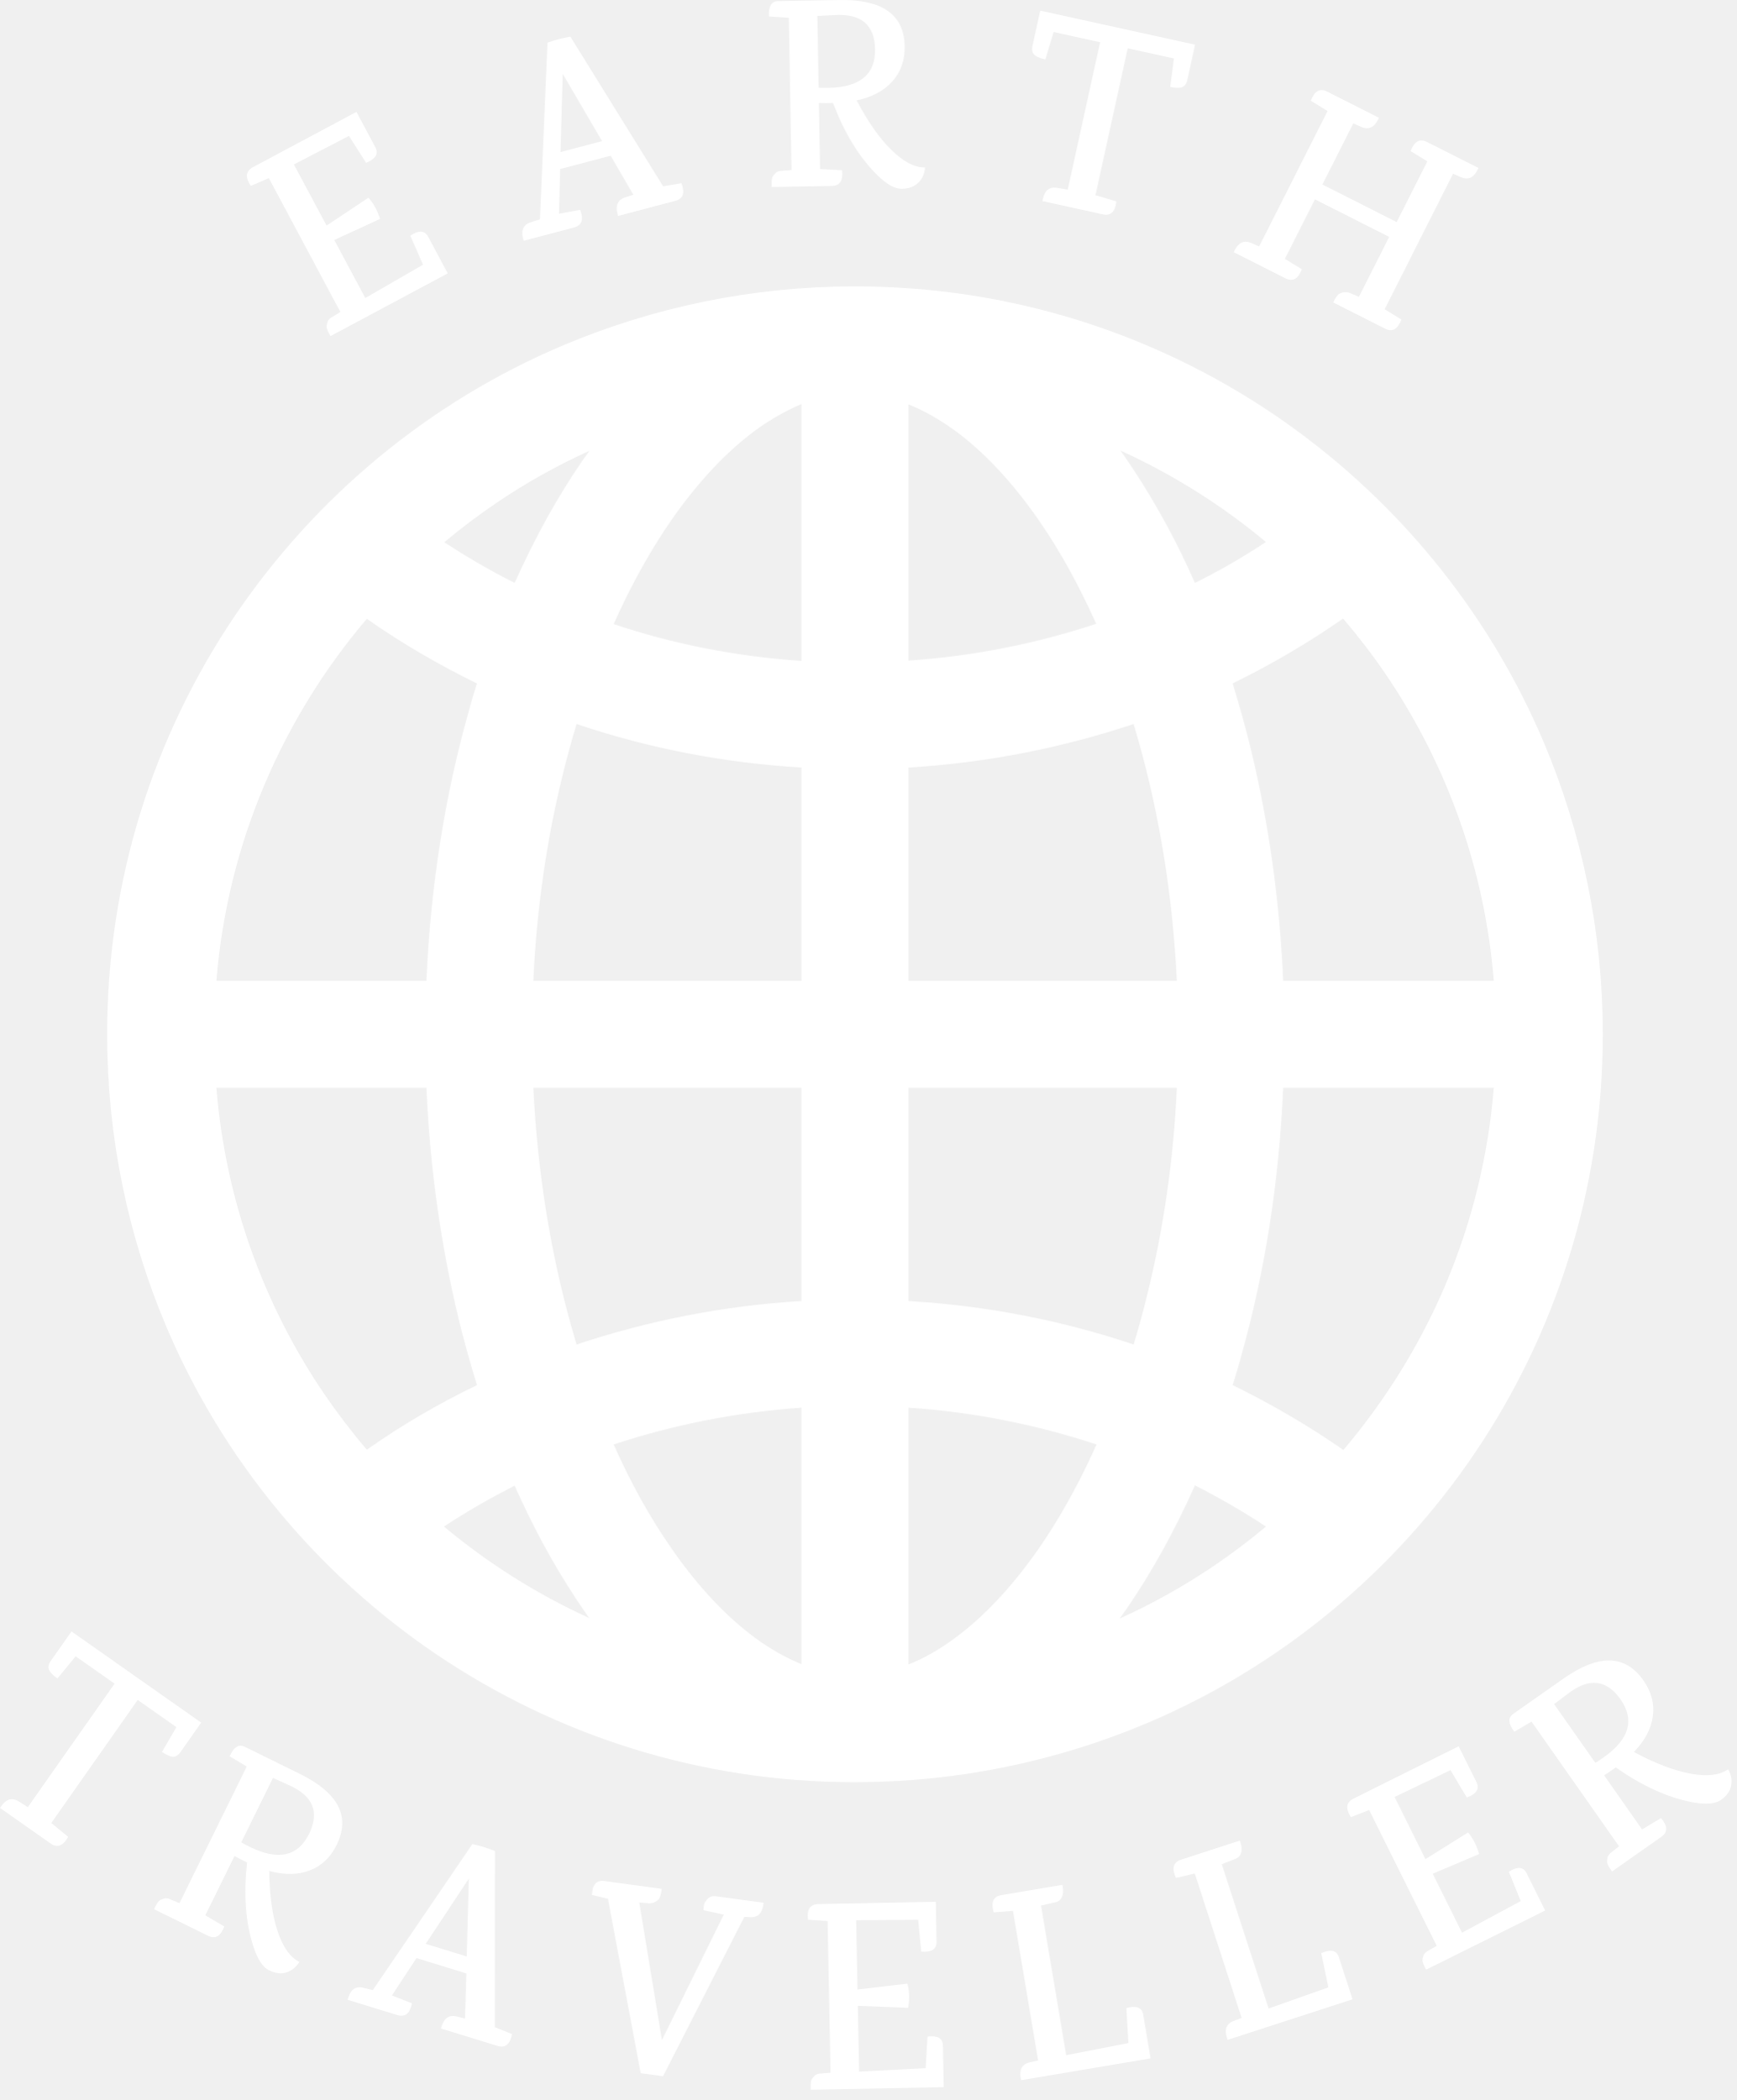
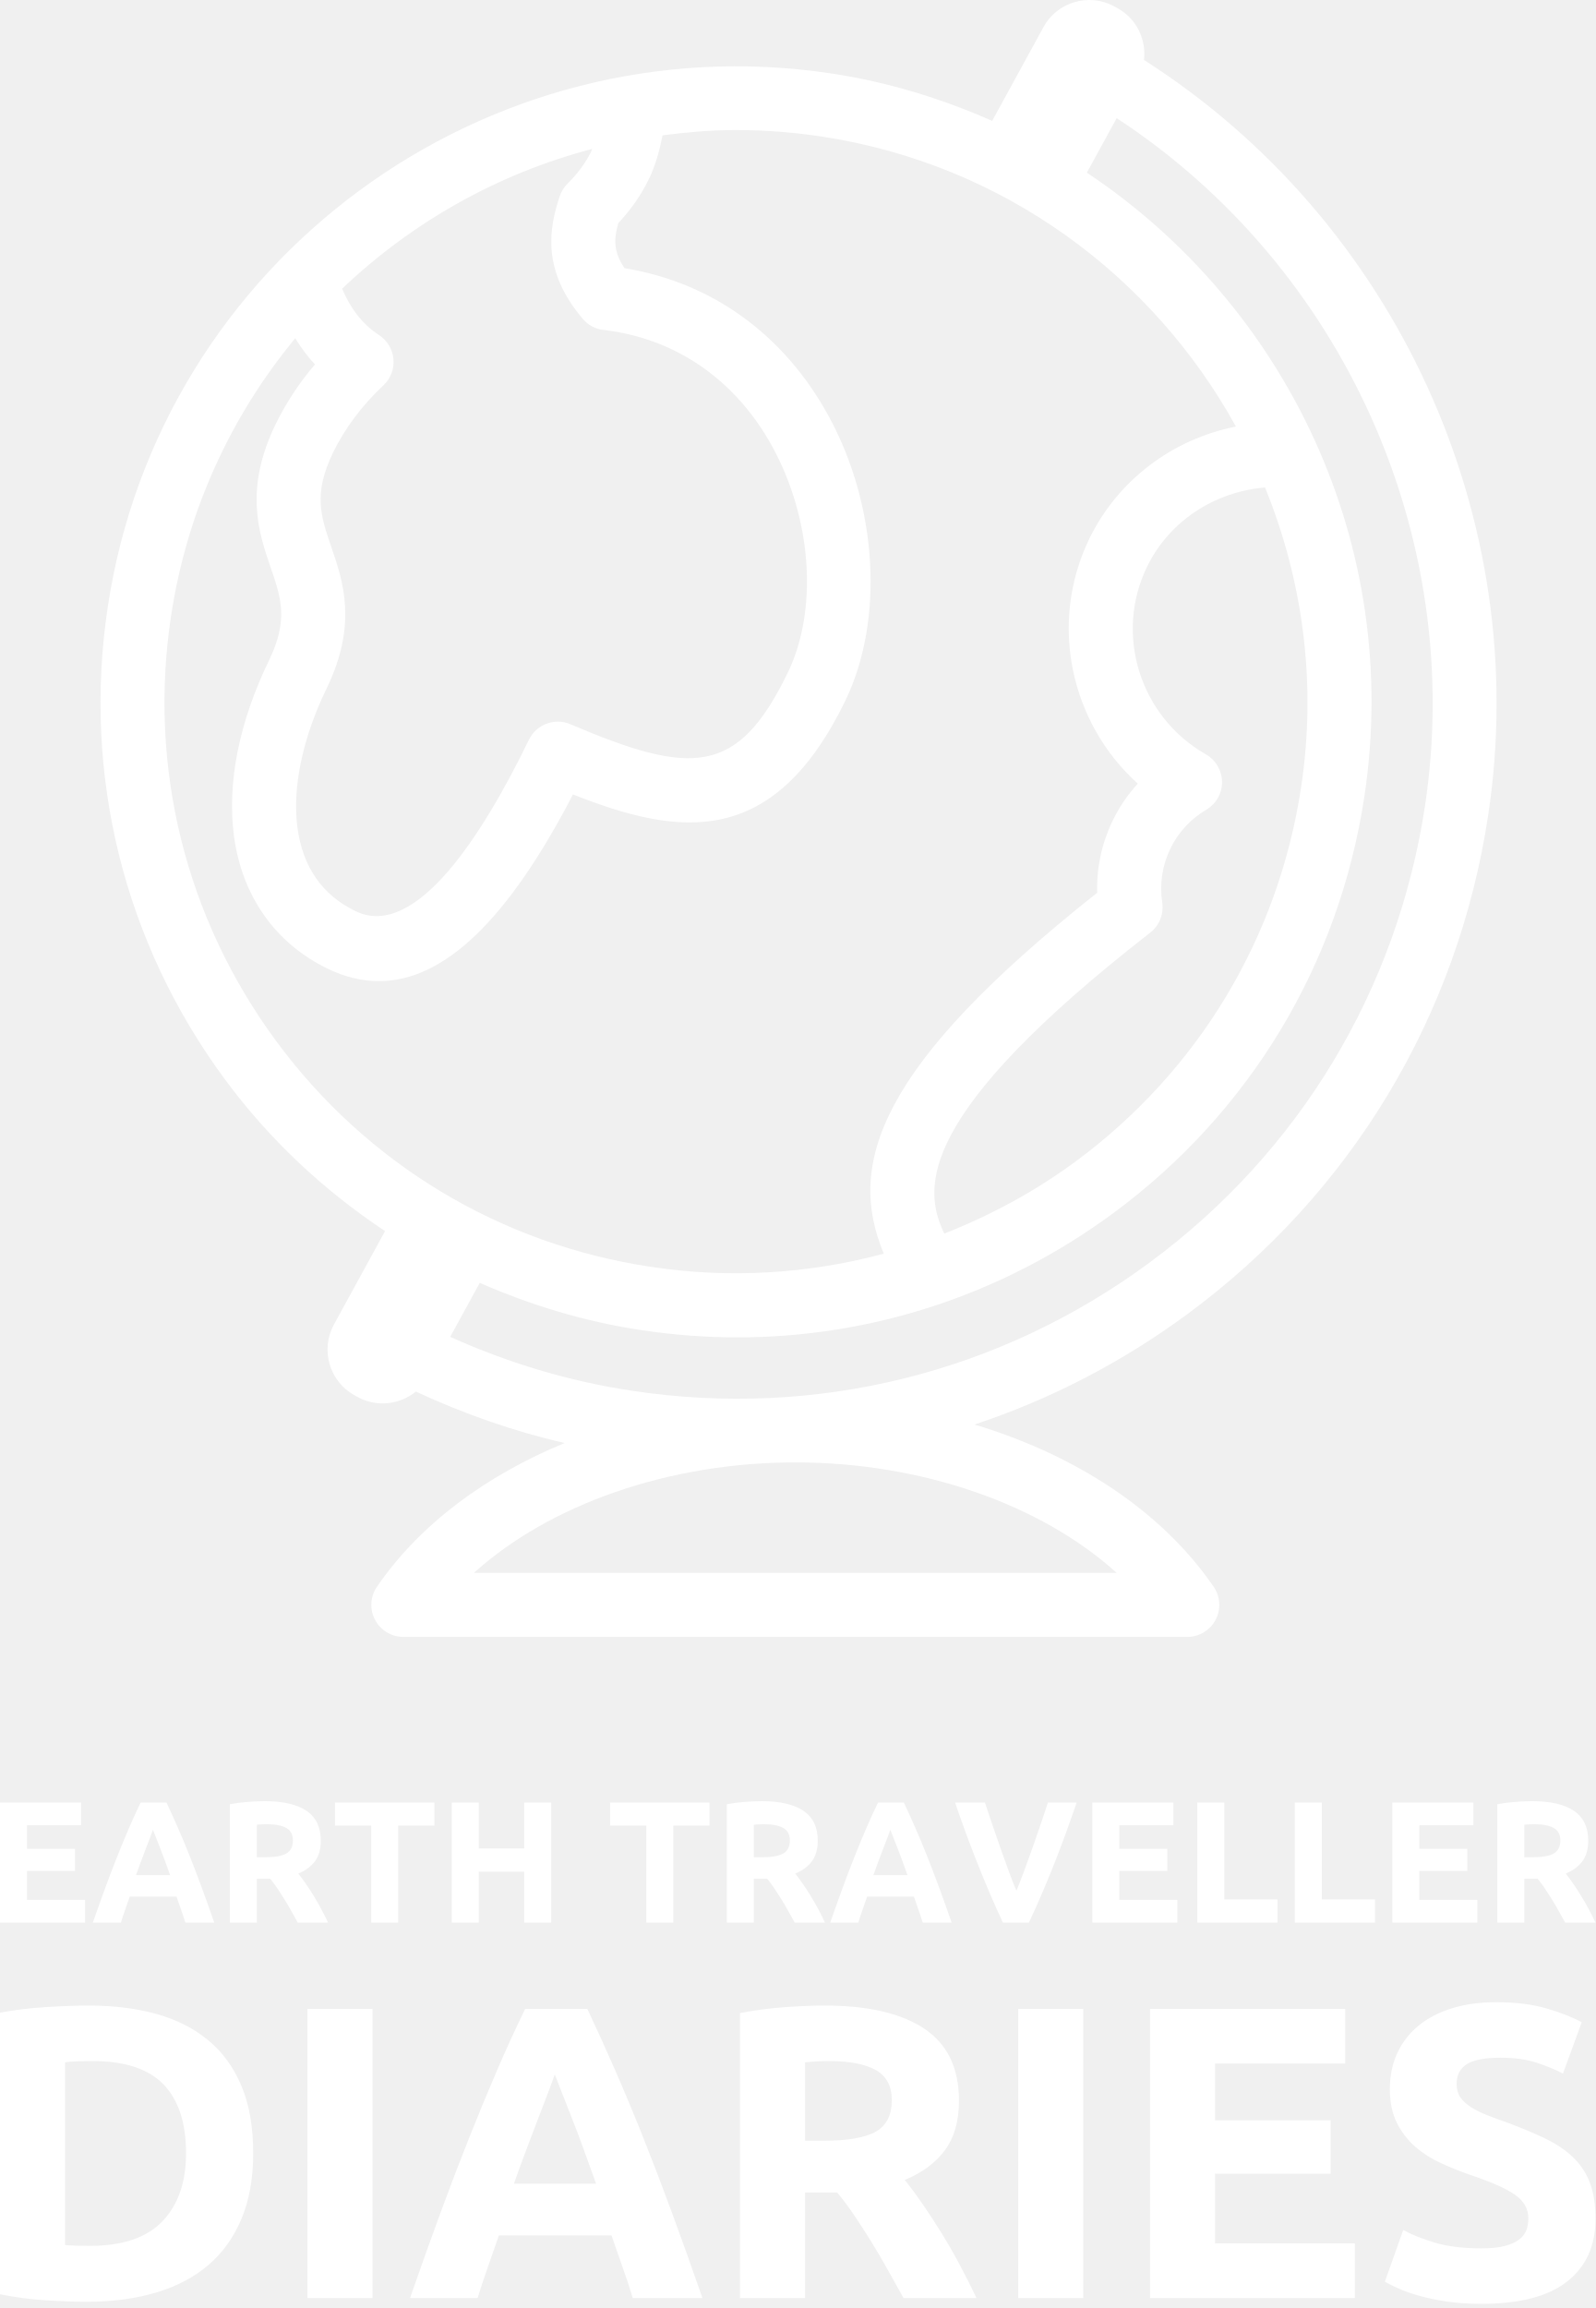
- <svg xmlns="http://www.w3.org/2000/svg" width="120" height="145" viewBox="0 0 120 145" fill="none">
-   <path d="M106.674 51.322C102.758 42.038 96.199 34.167 87.965 28.597C79.711 23.027 69.761 19.778 59.065 19.778C51.941 19.778 45.14 21.231 38.944 23.834C29.66 27.75 21.79 34.309 16.22 42.543C10.649 50.797 7.4 60.746 7.4 71.443C7.4 78.567 8.853 85.368 11.457 91.564C15.372 100.847 21.931 108.718 30.165 114.288C38.419 119.858 48.349 123.108 59.025 123.108H59.045C59.045 123.108 59.045 123.108 59.065 123.108C66.189 123.108 72.99 121.655 79.186 119.051C88.47 115.136 96.341 108.577 101.911 100.343C107.481 92.089 110.73 82.139 110.73 71.443C110.73 64.319 109.277 57.517 106.674 51.322ZM103.202 67.749H88.651C88.409 62.159 87.642 56.851 86.452 51.887C86.068 50.292 85.624 48.718 85.16 47.205C87.844 45.893 90.387 44.399 92.789 42.724C93.858 43.975 94.867 45.287 95.796 46.66C99.933 52.795 102.577 59.98 103.202 67.749ZM78.318 92.876C73.414 91.221 68.187 90.192 62.758 89.869V75.136H81.305C81.083 80.121 80.377 84.864 79.307 89.243C79.005 90.494 78.682 91.685 78.318 92.876ZM39.469 91.624C38.056 86.599 37.128 81.029 36.845 75.136H55.372V89.869C49.943 90.192 44.736 91.241 39.832 92.876C39.711 92.452 39.59 92.048 39.469 91.624ZM39.832 50.01C44.736 51.665 49.943 52.694 55.372 53.017V67.749H36.845C37.067 62.765 37.773 58.022 38.843 53.642C39.146 52.411 39.469 51.2 39.832 50.01ZM62.758 27.931C63.828 28.355 64.898 28.96 66.008 29.768C67.985 31.221 69.963 33.32 71.8 35.984C73.233 38.042 74.544 40.444 75.735 43.087C71.638 44.44 67.279 45.328 62.758 45.63V27.931ZM82.153 39.374C80.841 36.529 79.348 33.925 77.733 31.584C77.632 31.422 77.511 31.281 77.41 31.12C81.043 32.775 84.433 34.914 87.461 37.437C85.907 38.466 84.272 39.414 82.557 40.262C82.415 39.98 82.294 39.677 82.153 39.374ZM46.452 35.822C48.49 32.916 50.69 30.696 52.849 29.263C53.717 28.698 54.544 28.254 55.372 27.911V45.651C50.831 45.348 46.492 44.48 42.395 43.108C42.496 42.906 42.577 42.684 42.678 42.482C43.828 40 45.099 37.76 46.452 35.822ZM55.372 97.235V114.954C54.322 114.531 53.233 113.925 52.143 113.118C50.165 111.665 48.187 109.566 46.351 106.902C44.918 104.843 43.586 102.462 42.395 99.778C46.492 98.426 50.831 97.558 55.372 97.235ZM35.957 103.511C37.269 106.357 38.762 108.96 40.377 111.301C40.478 111.463 40.599 111.604 40.7 111.766C37.067 110.111 33.697 107.972 30.67 105.449C32.224 104.42 33.858 103.491 35.553 102.623C35.695 102.926 35.816 103.229 35.957 103.511ZM71.699 107.063C69.66 109.969 67.461 112.189 65.301 113.622C64.433 114.208 63.586 114.652 62.758 114.975V97.235C67.299 97.538 71.659 98.426 75.755 99.778C75.654 99.98 75.574 100.202 75.473 100.403C74.323 102.886 73.051 105.126 71.699 107.063ZM62.758 67.749V53.017C68.187 52.694 73.414 51.645 78.318 50.01C78.439 50.413 78.561 50.837 78.682 51.261C80.094 56.286 81.023 61.856 81.305 67.749H62.758ZM40.72 31.14C40.559 31.362 40.417 31.584 40.256 31.786C38.52 34.309 36.946 37.154 35.553 40.262C33.858 39.414 32.244 38.466 30.69 37.457C31.84 36.488 33.051 35.58 34.302 34.732C36.32 33.36 38.48 32.149 40.72 31.14ZM18.258 54.228C20.034 50.03 22.436 46.155 25.342 42.744C27.743 44.419 30.286 45.913 32.95 47.205C32.728 47.891 32.526 48.577 32.345 49.263C30.75 54.934 29.741 61.17 29.459 67.749H14.948C15.332 62.987 16.482 58.426 18.258 54.228ZM14.948 75.136H29.459C29.701 80.726 30.468 86.034 31.659 90.999C32.042 92.593 32.486 94.167 32.95 95.681C30.266 96.972 27.723 98.466 25.342 100.141C24.272 98.89 23.283 97.578 22.355 96.226C18.218 90.111 15.574 82.906 14.948 75.136ZM77.35 111.806C77.511 111.564 77.693 111.342 77.854 111.1C79.59 108.577 81.164 105.711 82.557 102.603C84.252 103.471 85.907 104.42 87.461 105.449C86.31 106.418 85.1 107.326 83.848 108.173C81.79 109.566 79.63 110.777 77.35 111.806ZM99.893 88.678C98.117 92.876 95.715 96.73 92.809 100.161C90.407 98.486 87.844 96.993 85.16 95.681C85.362 95.015 85.584 94.329 85.766 93.622C87.36 87.951 88.369 81.715 88.651 75.136H103.202C102.819 79.899 101.669 84.46 99.893 88.678Z" fill="white" />
-   <path d="M4.936 112.695L13.899 118.991L12.463 121.036C12.261 121.323 12.021 121.414 11.742 121.31C11.559 121.243 11.376 121.145 11.191 121.015L12.187 119.304L9.512 117.425L3.54 125.926L4.705 126.882C4.356 127.509 3.956 127.665 3.505 127.348L0 124.886L0.086 124.763C0.425 124.281 0.808 124.16 1.237 124.4L1.919 124.833L7.913 116.301L5.223 114.411L3.966 115.939C3.546 115.644 3.338 115.384 3.344 115.158C3.347 115.022 3.399 114.883 3.5 114.739L4.936 112.695Z" fill="white" />
-   <path d="M10.644 131.879L10.743 131.676C10.865 131.429 10.979 131.283 11.085 131.237C11.191 131.192 11.278 131.158 11.345 131.135C11.485 131.106 11.633 131.13 11.791 131.208L12.397 131.464L17.043 122.025L15.863 121.318C16.15 120.678 16.496 120.457 16.9 120.656L20.71 122.531C23.373 123.842 24.224 125.475 23.261 127.43C22.835 128.296 22.217 128.885 21.407 129.198C20.597 129.511 19.661 129.525 18.601 129.241C18.617 130.91 18.808 132.295 19.173 133.396C19.539 134.497 20.042 135.206 20.682 135.521C20.46 135.886 20.159 136.129 19.779 136.249C19.416 136.364 19.015 136.313 18.577 136.097C18.15 135.887 17.791 135.34 17.5 134.457C16.962 132.797 16.819 130.862 17.068 128.654C16.686 128.466 16.397 128.316 16.2 128.206L14.184 132.302L15.499 133.075C15.24 133.743 14.869 133.958 14.386 133.72L10.644 131.879ZM18.855 122.812L16.665 127.262C16.805 127.345 17.005 127.45 17.263 127.577C19.218 128.54 20.58 128.24 21.349 126.678C22.096 125.161 21.618 124.032 19.916 123.292L18.888 122.828L18.855 122.812Z" fill="white" />
-   <path d="M34.375 141.325L30.461 140.121L30.505 139.977C30.678 139.415 31.005 139.181 31.487 139.277L32.126 139.434L32.22 136.318L28.773 135.257L27.074 137.84L28.459 138.385C28.321 139.089 27.983 139.358 27.444 139.193L24.014 138.138L24.058 137.994C24.232 137.431 24.559 137.198 25.04 137.294L25.752 137.473L32.63 127.383C33.1 127.475 33.62 127.635 34.192 127.863L34.185 140.028L35.373 140.511C35.234 141.216 34.902 141.487 34.375 141.325ZM29.409 134.274L32.246 135.147L32.388 129.765L29.409 134.274Z" fill="white" />
-   <path d="M49.456 130.983L52.751 131.433C52.751 131.433 52.744 131.483 52.731 131.582C52.651 132.165 52.36 132.448 51.856 132.43L51.423 132.409L45.806 143.417L44.261 143.206L41.999 131.16L40.898 130.896C40.92 130.178 41.204 129.857 41.75 129.931L45.715 130.473L45.694 130.622C45.654 130.919 45.582 131.118 45.48 131.218C45.292 131.395 45.078 131.479 44.839 131.472L44.163 131.418L45.729 140.922L50.004 132.253L48.604 131.948C48.608 131.822 48.619 131.697 48.636 131.573C48.666 131.451 48.747 131.316 48.881 131.17C49.029 131.013 49.22 130.951 49.456 130.983Z" fill="white" />
-   <path d="M56.012 144.349L56.008 144.124C56.003 143.848 56.037 143.666 56.11 143.577C56.184 143.488 56.245 143.417 56.294 143.366C56.405 143.277 56.548 143.23 56.723 143.227L57.38 143.176L57.177 132.695L55.822 132.608C55.733 131.896 55.971 131.534 56.534 131.524L64.649 131.366L64.702 134.128C64.712 134.641 64.36 134.867 63.644 134.806L63.433 132.611L59.149 132.638L59.242 137.428L62.691 137.023C62.826 137.521 62.843 138.078 62.743 138.694L59.264 138.555L59.352 143.1L63.951 142.861L64.078 140.679C64.777 140.59 65.132 140.796 65.142 141.297L65.198 144.171L56.012 144.349Z" fill="white" />
-   <path d="M78.98 139.165L79.488 142.184L70.539 143.69L70.514 143.542C70.416 142.961 70.604 142.606 71.078 142.475L71.72 142.329L69.981 131.991L68.647 132.101C68.452 131.397 68.626 131 69.17 130.908L73.394 130.197L73.416 130.327C73.491 130.772 73.411 131.09 73.176 131.282C73.086 131.348 72.979 131.391 72.855 131.412L71.938 131.624L71.92 131.627L73.659 141.965L77.957 141.127L77.817 138.712C78.509 138.52 78.896 138.67 78.98 139.165Z" fill="white" />
-   <path d="M92.497 135.191L93.442 138.104L84.812 140.906L84.765 140.763C84.583 140.203 84.717 139.824 85.166 139.625L85.78 139.386L82.543 129.416L81.239 129.72C80.943 129.053 81.057 128.634 81.582 128.463L85.656 127.141L85.696 127.266C85.835 127.695 85.803 128.021 85.6 128.245C85.52 128.324 85.42 128.382 85.301 128.421L84.425 128.765L84.407 128.771L87.645 138.742L91.773 137.282L91.281 134.914C91.937 134.622 92.342 134.714 92.497 135.191Z" fill="white" />
-   <path d="M98.521 136.057L98.421 135.855C98.298 135.609 98.251 135.429 98.279 135.317C98.308 135.205 98.333 135.116 98.356 135.049C98.418 134.92 98.527 134.817 98.684 134.739L99.256 134.412L94.591 125.025L93.329 125.526C92.944 124.92 93.004 124.491 93.508 124.241L100.776 120.628L102.006 123.102C102.234 123.561 102.012 123.917 101.339 124.167L100.21 122.274L96.349 124.13L98.481 128.42L101.426 126.579C101.761 126.971 102.015 127.468 102.187 128.068L98.983 129.429L101.006 133.501L105.061 131.318L104.242 129.291C104.837 128.911 105.246 128.946 105.469 129.395L106.748 131.969L98.521 136.057Z" fill="white" />
-   <path d="M111.375 129.27L111.245 129.086C111.087 128.86 111.013 128.69 111.024 128.575C111.035 128.46 111.047 128.368 111.059 128.298C111.101 128.162 111.193 128.043 111.337 127.942L111.853 127.533L105.806 118.924L104.619 119.621C104.195 119.061 104.167 118.652 104.536 118.393L108.011 115.952C110.44 114.245 112.281 114.284 113.533 116.067C114.088 116.856 114.308 117.681 114.193 118.543C114.079 119.404 113.642 120.231 112.883 121.024C114.355 121.812 115.661 122.31 116.802 122.518C117.944 122.727 118.807 122.626 119.391 122.215C119.605 122.585 119.673 122.966 119.596 123.357C119.522 123.731 119.285 124.058 118.885 124.339C118.495 124.612 117.843 124.665 116.929 124.496C115.215 124.169 113.449 123.366 111.632 122.087C111.283 122.332 111.013 122.514 110.822 122.633L113.446 126.369L114.756 125.586C115.218 126.134 115.228 126.563 114.787 126.873L111.375 129.27ZM107.366 117.714L110.217 121.772C110.357 121.689 110.545 121.564 110.781 121.399C112.564 120.146 112.956 118.807 111.955 117.383C110.983 115.999 109.764 115.876 108.297 117.013L107.396 117.692L107.366 117.714Z" fill="white" />
-   <path d="M22.828 23.215L22.721 23.017C22.591 22.774 22.539 22.596 22.564 22.483C22.589 22.37 22.611 22.28 22.632 22.212C22.69 22.082 22.797 21.975 22.951 21.892L23.513 21.549L18.571 12.304L17.325 12.842C16.922 12.248 16.969 11.818 17.466 11.553L24.624 7.726L25.926 10.162C26.168 10.615 25.957 10.976 25.292 11.247L24.106 9.388L20.302 11.358L22.561 15.583L25.45 13.655C25.796 14.037 26.065 14.526 26.255 15.12L23.092 16.577L25.235 20.586L29.224 18.284L28.346 16.282C28.929 15.885 29.338 15.908 29.575 16.349L30.93 18.884L22.828 23.215Z" fill="white" />
-   <path d="M46.66 13.873L42.7 14.914L42.661 14.769C42.511 14.2 42.666 13.829 43.126 13.656L43.753 13.452L42.189 10.755L38.7 11.673L38.619 14.763L40.083 14.495C40.337 15.166 40.192 15.574 39.647 15.717L36.177 16.63L36.138 16.484C35.989 15.915 36.144 15.544 36.603 15.371L37.302 15.149L37.824 2.948C38.271 2.778 38.798 2.64 39.405 2.532L45.814 12.871L47.078 12.655C47.333 13.327 47.193 13.733 46.66 13.873ZM38.722 10.502L41.593 9.747L38.875 5.1L38.722 10.502Z" fill="white" />
-   <path d="M53.312 12.918L53.308 12.692C53.303 12.417 53.338 12.234 53.411 12.145C53.485 12.056 53.546 11.986 53.596 11.935C53.707 11.846 53.85 11.8 54.025 11.796L54.682 11.747L54.498 1.228L53.124 1.139C53.087 0.439 53.294 0.084 53.745 0.076L57.99 0.002C60.958 -0.05 62.461 1.013 62.499 3.192C62.516 4.157 62.236 4.963 61.658 5.612C61.081 6.261 60.256 6.702 59.182 6.933C59.96 8.41 60.763 9.555 61.591 10.367C62.42 11.18 63.191 11.579 63.905 11.567C63.875 11.993 63.718 12.347 63.435 12.627C63.164 12.895 62.784 13.033 62.296 13.042C61.82 13.05 61.251 12.728 60.588 12.076C59.351 10.845 58.339 9.19 57.551 7.112C57.125 7.12 56.799 7.119 56.574 7.111L56.654 11.675L58.177 11.761C58.252 12.474 58.021 12.835 57.482 12.844L53.312 12.918ZM56.468 1.1L56.555 6.059C56.718 6.068 56.944 6.071 57.232 6.066C59.411 6.027 60.485 5.138 60.455 3.397C60.425 1.707 59.484 0.921 57.632 1.042L56.506 1.099L56.468 1.1Z" fill="white" />
-   <path d="M71.865 0.736L82.563 3.086L82.027 5.527C81.952 5.87 81.765 6.047 81.468 6.058C81.274 6.067 81.066 6.047 80.846 5.999L81.104 4.036L77.911 3.334L75.682 13.482L77.126 13.914C77.046 14.628 76.737 14.925 76.199 14.807L72.015 13.888L72.048 13.741C72.174 13.166 72.481 12.907 72.969 12.963L73.766 13.099L76.003 2.915L72.792 2.21L72.222 4.104C71.72 3.994 71.428 3.834 71.346 3.623C71.297 3.497 71.291 3.348 71.329 3.177L71.865 0.736Z" fill="white" />
-   <path d="M95.699 22.704L92.11 20.892L92.177 20.758C92.313 20.49 92.445 20.325 92.574 20.264C92.81 20.159 93.045 20.151 93.28 20.242L93.884 20.505L95.975 16.362L90.843 13.771L88.769 17.88L89.942 18.599C89.688 19.27 89.309 19.479 88.806 19.224L85.234 17.421L85.301 17.287C85.567 16.761 85.928 16.586 86.387 16.762L86.991 17.024L91.716 7.666L90.559 6.956C90.814 6.285 91.187 6.073 91.679 6.322L95.268 8.134L95.2 8.268C94.935 8.793 94.573 8.968 94.114 8.793L93.494 8.522L91.36 12.748L96.492 15.339L98.609 11.146L97.452 10.436C97.707 9.765 98.08 9.553 98.572 9.802L102.144 11.605L102.076 11.739C101.811 12.265 101.449 12.44 100.99 12.264L100.387 12.002L95.662 21.36L96.819 22.07C96.564 22.741 96.191 22.953 95.699 22.704Z" fill="white" />
+ <svg xmlns="http://www.w3.org/2000/svg" width="166.098" height="240.24" viewBox="0 0 190.476 275.5" class="css-1j8o68f" fill="none">
+   <defs id="SvgjsDefs3020" />
+   <g id="SvgjsG3021" featurekey="MI9fam-0" transform="matrix(7.638134,0,0,7.638134,-27.26403,-22.04915)" fill="white">
+     <path d="M21.45,3.824c0.037-0.32-0.116-0.647-0.415-0.81l-0.051-0.028c-0.393-0.215-0.891-0.069-1.105,0.324l-0.802,1.466  c-0.788-0.348-1.628-0.608-2.52-0.742C11.148,3.222,6.071,6.956,5.254,12.37c-0.396,2.623,0.252,5.244,1.826,7.378  c0.7,0.95,1.553,1.744,2.508,2.378l-0.8,1.462c-0.215,0.393-0.069,0.89,0.324,1.105l0.051,0.028  c0.299,0.163,0.656,0.116,0.906-0.087c0.747,0.346,1.523,0.62,2.326,0.804c-1.237,0.51-2.27,1.276-2.934,2.247  c-0.105,0.152-0.117,0.352-0.03,0.516s0.257,0.267,0.442,0.267h12.254c0.186,0,0.355-0.103,0.442-0.267s0.075-0.363-0.03-0.516  c-0.804-1.175-2.142-2.056-3.739-2.536c1.179-0.39,2.302-0.969,3.33-1.727c2.556-1.885,4.225-4.652,4.699-7.792  C27.532,10.988,25.379,6.329,21.45,3.824z M12.677,7.869c0.082,0.097,0.198,0.16,0.324,0.174c1.128,0.13,2.064,0.777,2.638,1.82  c0.622,1.133,0.72,2.555,0.242,3.539c-0.78,1.609-1.497,1.613-3.398,0.802c-0.242-0.104-0.528,0.002-0.646,0.242  c-0.716,1.477-1.769,3.137-2.711,2.68c-0.52-0.252-0.824-0.689-0.907-1.301c-0.084-0.627,0.078-1.402,0.457-2.183  c0.485-1.001,0.256-1.671,0.071-2.209c-0.165-0.481-0.284-0.829,0.029-1.476c0.187-0.381,0.451-0.734,0.787-1.049  c0.112-0.105,0.17-0.256,0.156-0.41S9.621,8.206,9.492,8.122c-0.26-0.168-0.453-0.428-0.575-0.724  c1.091-1.038,2.433-1.797,3.908-2.184c-0.006,0.013-0.009,0.028-0.016,0.041c-0.084,0.173-0.205,0.339-0.372,0.505  c-0.054,0.054-0.095,0.121-0.119,0.193C12.141,6.481,12.045,7.12,12.677,7.869z M7.885,19.155c-1.415-1.921-1.999-4.277-1.643-6.636  c0.25-1.657,0.944-3.14,1.942-4.346c0.091,0.146,0.191,0.285,0.308,0.409C8.244,8.873,8.038,9.187,7.876,9.519  c-0.493,1.019-0.262,1.694-0.076,2.237c0.163,0.475,0.28,0.818-0.025,1.449c-0.47,0.969-0.659,1.921-0.548,2.752  c0.127,0.937,0.646,1.671,1.463,2.068c0.269,0.13,0.536,0.195,0.802,0.195c1.021,0,2.021-0.965,3.033-2.918  c1.667,0.66,3.132,0.852,4.257-1.465c0.611-1.262,0.505-3.053-0.266-4.457c-0.697-1.269-1.822-2.08-3.185-2.302  c-0.168-0.249-0.173-0.442-0.098-0.703c0.203-0.218,0.359-0.444,0.476-0.685c0.1-0.205,0.167-0.436,0.215-0.688  c0.377-0.049,0.757-0.083,1.144-0.083c0.442,0,0.891,0.033,1.34,0.101c2.854,0.432,5.182,2.182,6.479,4.533  c-0.995,0.197-1.849,0.841-2.292,1.754c-0.638,1.317-0.296,2.877,0.758,3.826c-0.157,0.172-0.289,0.365-0.392,0.577  c-0.171,0.354-0.254,0.739-0.243,1.129c-3.426,2.713-3.92,4.24-3.335,5.64c-1.173,0.315-2.407,0.393-3.645,0.205  C11.38,22.329,9.301,21.075,7.885,19.155z M18.329,22.165c-0.343-0.711-0.439-1.855,3.219-4.704c0.143-0.111,0.214-0.29,0.187-0.469  c-0.044-0.291,0-0.582,0.128-0.844c0.122-0.253,0.316-0.463,0.562-0.608c0.153-0.091,0.247-0.256,0.245-0.435  s-0.098-0.342-0.253-0.43c-1.029-0.585-1.434-1.872-0.92-2.93c0.342-0.705,1.046-1.173,1.845-1.24  c0.585,1.437,0.812,3.041,0.564,4.683c-0.356,2.359-1.61,4.438-3.53,5.854C19.736,21.513,19.047,21.882,18.329,22.165z   M10.976,27.468c1.185-1.07,3.043-1.727,5.024-1.727s3.84,0.656,5.024,1.727H10.976z M25.842,15.481  c-0.436,2.876-1.964,5.411-4.305,7.137c-2.341,1.728-5.214,2.438-8.091,2.003c-0.986-0.148-1.938-0.436-2.84-0.842l0.462-0.844  c0.796,0.349,1.639,0.605,2.521,0.738c0.504,0.076,1.006,0.114,1.506,0.114c2.104,0,4.147-0.668,5.873-1.94  c2.136-1.575,3.529-3.887,3.926-6.51c0.595-3.935-1.224-7.68-4.337-9.752l0.466-0.852C24.553,7.044,26.477,11.271,25.842,15.481z" />
+   </g>
+   <g id="SvgjsG3022" featurekey="EI8VXn-0" transform="matrix(1.03396,0,0,1.03396,-1.654337,208.8169)" fill="#ffffff">
+     <path d="M1.6 20 l0 -13.86 l9.36 0 l0 2.62 l-6.24 0 l0 2.72 l5.54 0 l0 2.56 l-5.54 0 l0 3.34 l6.7 0 l0 2.62 l-9.82 0 z M23 20 q-0.22 -0.72 -0.49 -1.48 t-0.53 -1.52 l-5.4 0 q-0.26 0.76 -0.53 1.52 t-0.49 1.48 l-3.24 0 q0.78 -2.24 1.48 -4.14 t1.37 -3.58 t1.32 -3.19 t1.35 -2.95 l2.98 0 q0.68 1.44 1.34 2.95 t1.33 3.19 t1.37 3.58 t1.48 4.14 l-3.34 0 z M19.26 9.28 q-0.1 0.3 -0.3 0.82 t-0.46 1.2 t-0.57 1.5 t-0.63 1.72 l3.94 0 q-0.32 -0.9 -0.62 -1.72 t-0.57 -1.5 t-0.47 -1.2 t-0.32 -0.82 z M32.2 5.98 q3.12 0 4.78 1.11 t1.66 3.45 q0 1.46 -0.67 2.37 t-1.93 1.43 q0.42 0.52 0.88 1.19 t0.91 1.4 t0.87 1.52 t0.78 1.55 l-3.5 0 q-0.38 -0.68 -0.77 -1.38 t-0.8 -1.36 t-0.81 -1.25 t-0.8 -1.07 l-1.54 0 l0 5.06 l-3.12 0 l0 -13.66 q1.02 -0.2 2.11 -0.28 t1.95 -0.08 z M32.38 8.64 q-0.34 0 -0.61 0.02 t-0.51 0.04 l0 3.76 l0.88 0 q1.76 0 2.52 -0.44 t0.76 -1.5 q0 -1.02 -0.77 -1.45 t-2.27 -0.43 z M51.76 6.14 l0 2.66 l-4.18 0 l0 11.2 l-3.12 0 l0 -11.2 l-4.18 0 l0 -2.66 l11.48 0 z M62.12 6.14 l3.12 0 l0 13.86 l-3.12 0 l0 -5.88 l-5.24 0 l0 5.88 l-3.12 0 l0 -13.86 l3.12 0 l0 5.3 l5.24 0 l0 -5.3 z M83.52 6.14 l0 2.66 l-4.18 0 l0 11.2 l-3.12 0 l0 -11.2 l-4.18 0 l0 -2.66 l11.48 0 z M89.58 5.98 q3.12 0 4.78 1.11 t1.66 3.45 q0 1.46 -0.67 2.37 t-1.93 1.43 q0.42 0.52 0.88 1.19 t0.91 1.4 t0.87 1.52 t0.78 1.55 l-3.5 0 q-0.38 -0.68 -0.77 -1.38 t-0.8 -1.36 t-0.81 -1.25 t-0.8 -1.07 l-1.54 0 l0 5.06 l-3.12 0 l0 -13.66 q1.02 -0.2 2.11 -0.28 t1.95 -0.08 z M89.76 8.64 q-0.34 0 -0.61 0.02 t-0.51 0.04 l0 3.76 l0.88 0 q1.76 0 2.52 -0.44 t0.76 -1.5 q0 -1.02 -0.77 -1.45 t-2.27 -0.43 z M108.14 20 q-0.22 -0.72 -0.49 -1.48 t-0.53 -1.52 l-5.4 0 q-0.26 0.76 -0.53 1.52 t-0.49 1.48 l-3.24 0 q0.78 -2.24 1.48 -4.14 t1.37 -3.58 t1.32 -3.19 t1.35 -2.95 l2.98 0 q0.68 1.44 1.34 2.95 t1.33 3.19 t1.37 3.58 t1.48 4.14 l-3.34 0 z M104.4 9.28 q-0.1 0.3 -0.3 0.82 t-0.46 1.2 t-0.57 1.5 t-0.63 1.72 l3.94 0 q-0.32 -0.9 -0.62 -1.72 t-0.57 -1.5 t-0.47 -1.2 t-0.32 -0.82 z M117.4 20 q-0.82 -1.74 -1.62 -3.62 t-1.52 -3.72 t-1.33 -3.52 t-1.05 -3 l3.44 0 q0.4 1.2 0.87 2.59 t0.96 2.77 t0.95 2.64 t0.86 2.18 q0.38 -0.92 0.85 -2.18 t0.96 -2.64 t0.96 -2.77 t0.87 -2.59 l3.32 0 q-0.46 1.32 -1.06 3 t-1.32 3.52 t-1.52 3.72 t-1.62 3.62 l-3 0 z M127.72 20 l0 -13.86 l9.36 0 l0 2.62 l-6.24 0 l0 2.72 l5.54 0 l0 2.56 l-5.54 0 l0 3.34 l6.7 0 l0 2.62 l-9.82 0 z M149.1 17.32 l0 2.68 l-9.26 0 l0 -13.86 l3.12 0 l0 11.18 l6.14 0 z M160.36 17.32 l0 2.68 l-9.26 0 l0 -13.86 l3.12 0 l0 11.18 l6.14 0 z M162.36 20 l0 -13.86 l9.36 0 l0 2.62 l-6.24 0 l0 2.72 l5.54 0 l0 2.56 l-5.54 0 l0 3.34 l6.7 0 l0 2.62 l-9.82 0 z M178.54 5.98 q3.12 0 4.78 1.11 t1.66 3.45 q0 1.46 -0.67 2.37 t-1.93 1.43 q0.42 0.52 0.88 1.19 t0.91 1.4 t0.87 1.52 t0.78 1.55 l-3.5 0 q-0.38 -0.68 -0.77 -1.38 t-0.8 -1.36 t-0.81 -1.25 t-0.8 -1.07 l-1.54 0 l0 5.06 l-3.12 0 l0 -13.66 q1.02 -0.2 2.11 -0.28 t1.95 -0.08 z M178.72 8.64 q-0.34 0 -0.61 0.02 t-0.51 0.04 l0 3.76 l0.88 0 q1.76 0 2.52 -0.44 t0.76 -1.5 q0 -1.02 -0.77 -1.45 t-2.27 -0.43 z" />
+   </g>
+   <g id="SvgjsG3023" featurekey="EI8VXn-1" transform="matrix(2.489885,0,0,2.489885,-3.983813,224.5089)" fill="#ffffff">
+     <path d="M4.72 17.46 q0.22 0.02 0.51 0.03 t0.69 0.01 q2.34 0 3.47 -1.18 t1.13 -3.26 q0 -2.18 -1.08 -3.3 t-3.42 -1.12 q-0.32 0 -0.66 0.01 t-0.64 0.05 l0 8.76 z M13.74 13.06 q0 1.8 -0.56 3.14 t-1.59 2.22 t-2.51 1.32 t-3.32 0.44 q-0.84 0 -1.96 -0.07 t-2.2 -0.29 l0 -13.5 q1.08 -0.2 2.25 -0.27 t2.01 -0.07 q1.78 0 3.23 0.4 t2.49 1.26 t1.6 2.2 t0.56 3.22 z M16.34 6.14 l3.12 0 l0 13.86 l-3.12 0 l0 -13.86 z M31.94 20 q-0.22 -0.72 -0.49 -1.48 t-0.53 -1.52 l-5.4 0 q-0.26 0.76 -0.53 1.52 t-0.49 1.48 l-3.24 0 q0.78 -2.24 1.48 -4.14 t1.37 -3.58 t1.32 -3.19 t1.35 -2.95 l2.98 0 q0.68 1.44 1.34 2.95 t1.33 3.19 t1.37 3.58 t1.48 4.14 l-3.34 0 z M28.2 9.28 q-0.1 0.3 -0.3 0.82 t-0.46 1.2 t-0.57 1.5 t-0.63 1.72 l3.94 0 q-0.32 -0.9 -0.62 -1.72 t-0.57 -1.5 t-0.47 -1.2 t-0.32 -0.82 z M41.14 5.98 q3.12 0 4.78 1.11 t1.66 3.45 q0 1.46 -0.67 2.37 t-1.93 1.43 q0.42 0.52 0.88 1.19 t0.91 1.4 t0.87 1.52 t0.78 1.55 l-3.5 0 q-0.38 -0.68 -0.77 -1.38 t-0.8 -1.36 t-0.81 -1.25 t-0.8 -1.07 l-1.54 0 l0 5.06 l-3.12 0 l0 -13.66 q1.02 -0.2 2.11 -0.28 t1.95 -0.08 z M41.32 8.64 q-0.34 0 -0.61 0.02 t-0.51 0.04 l0 3.76 l0.88 0 q1.76 0 2.52 -0.44 t0.76 -1.5 q0 -1.02 -0.77 -1.45 t-2.27 -0.43 z M50.42 6.14 l3.12 0 l0 13.86 l-3.12 0 l0 -13.86 z M56.74 20 l0 -13.86 l9.36 0 l0 2.62 l-6.24 0 l0 2.72 l5.54 0 l0 2.56 l-5.54 0 l0 3.34 l6.7 0 l0 2.62 l-9.82 0 z M72.64 17.62 q0.66 0 1.09 -0.11 t0.69 -0.3 t0.36 -0.45 t0.1 -0.58 q0 -0.68 -0.64 -1.13 t-2.2 -0.97 q-0.68 -0.24 -1.36 -0.55 t-1.22 -0.78 t-0.88 -1.14 t-0.34 -1.63 t0.36 -1.73 t1.02 -1.31 t1.6 -0.83 t2.12 -0.29 q1.4 0 2.42 0.3 t1.68 0.66 l-0.9 2.46 q-0.58 -0.3 -1.29 -0.53 t-1.71 -0.23 q-1.12 0 -1.61 0.31 t-0.49 0.95 q0 0.38 0.18 0.64 t0.51 0.47 t0.76 0.38 t0.95 0.35 q1.08 0.4 1.88 0.79 t1.33 0.91 t0.79 1.22 t0.26 1.7 q0 1.94 -1.36 3.01 t-4.1 1.07 q-0.92 0 -1.66 -0.11 t-1.31 -0.27 t-0.98 -0.34 t-0.69 -0.34 l0.88 -2.48 q0.62 0.34 1.53 0.61 t2.23 0.27 z" />
+   </g>
</svg>
